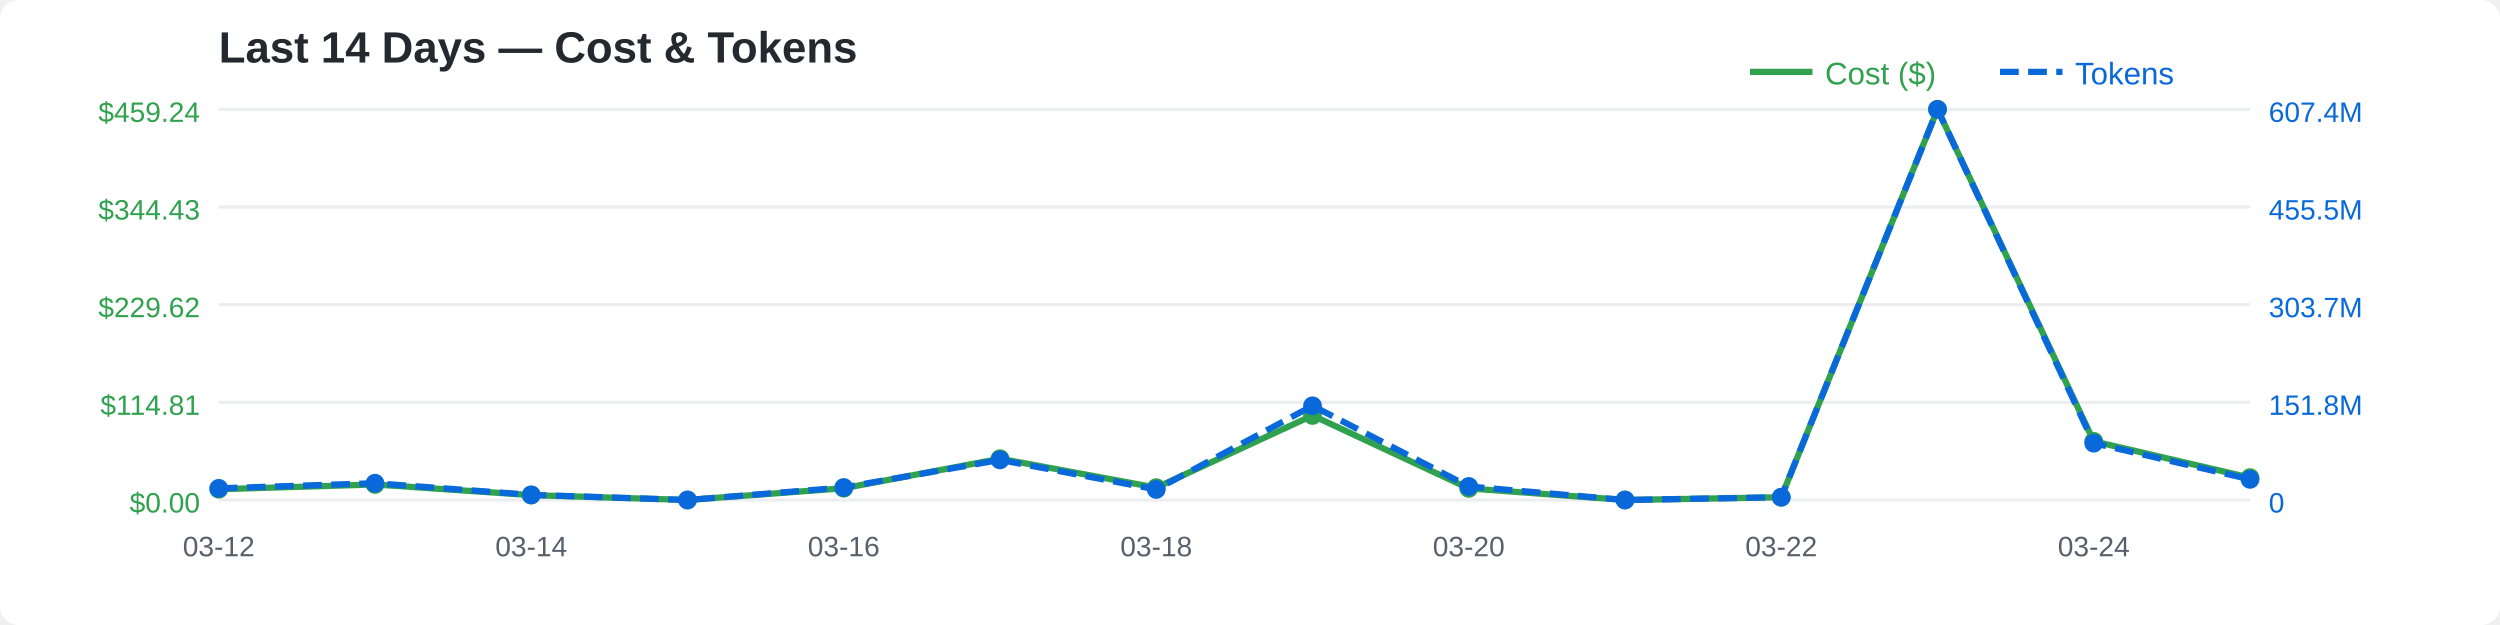
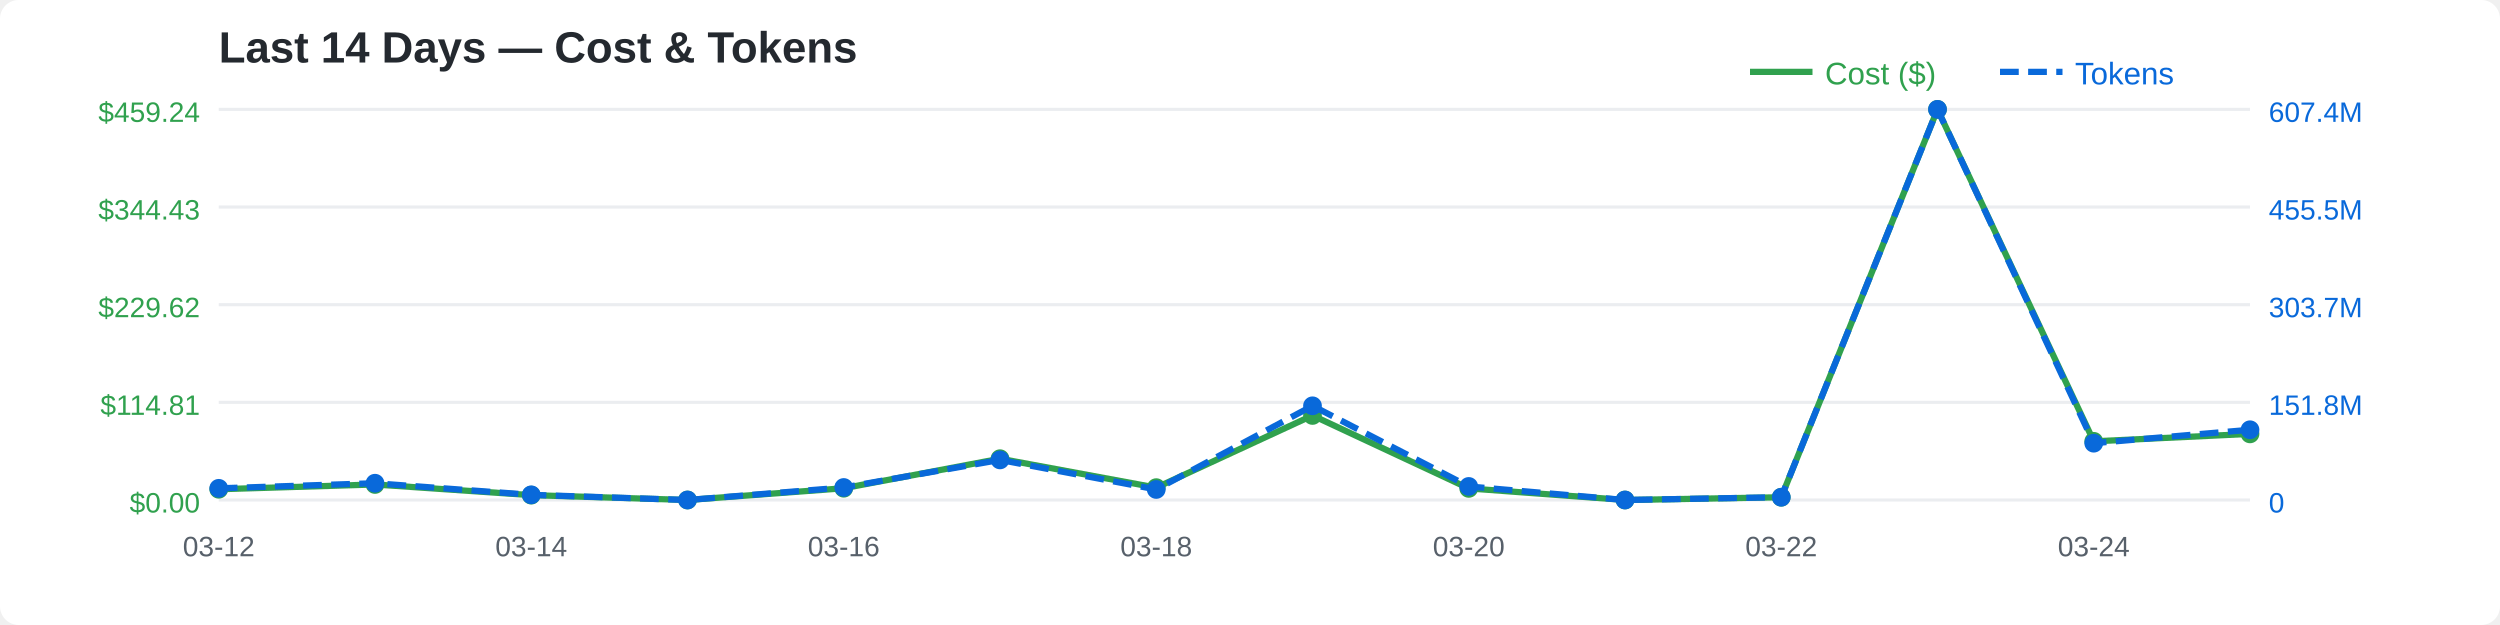
<svg xmlns="http://www.w3.org/2000/svg" width="800" height="200" viewBox="0 0 800 200">
  <rect width="800" height="200" fill="#ffffff" rx="6" />
  <text x="70" y="20" font-family="Arial, sans-serif" font-size="14" fill="#24292f" font-weight="bold">Last 14 Days — Cost &amp; Tokens</text>
  <line x1="70" y1="35.0" x2="720" y2="35.0" stroke="#ebedf0" stroke-width="1" />
  <line x1="70" y1="66.25" x2="720" y2="66.25" stroke="#ebedf0" stroke-width="1" />
  <line x1="70" y1="97.5" x2="720" y2="97.5" stroke="#ebedf0" stroke-width="1" />
  <line x1="70" y1="128.75" x2="720" y2="128.75" stroke="#ebedf0" stroke-width="1" />
  <line x1="70" y1="160.0" x2="720" y2="160.0" stroke="#ebedf0" stroke-width="1" />
  <text x="70.0" y="178" font-family="Arial, sans-serif" font-size="9" fill="#57606a" text-anchor="middle">03-12</text>
  <text x="170.0" y="178" font-family="Arial, sans-serif" font-size="9" fill="#57606a" text-anchor="middle">03-14</text>
  <text x="270.0" y="178" font-family="Arial, sans-serif" font-size="9" fill="#57606a" text-anchor="middle">03-16</text>
  <text x="370.0" y="178" font-family="Arial, sans-serif" font-size="9" fill="#57606a" text-anchor="middle">03-18</text>
  <text x="470.0" y="178" font-family="Arial, sans-serif" font-size="9" fill="#57606a" text-anchor="middle">03-20</text>
  <text x="570.0" y="178" font-family="Arial, sans-serif" font-size="9" fill="#57606a" text-anchor="middle">03-22</text>
  <text x="670.0" y="178" font-family="Arial, sans-serif" font-size="9" fill="#57606a" text-anchor="middle">03-24</text>
  <text x="64" y="39.0" font-family="Arial, sans-serif" font-size="9" fill="#30a14e" text-anchor="end">$459.24</text>
  <text x="64" y="70.25" font-family="Arial, sans-serif" font-size="9" fill="#30a14e" text-anchor="end">$344.43</text>
  <text x="64" y="101.5" font-family="Arial, sans-serif" font-size="9" fill="#30a14e" text-anchor="end">$229.62</text>
  <text x="64" y="132.75" font-family="Arial, sans-serif" font-size="9" fill="#30a14e" text-anchor="end">$114.81</text>
  <text x="64" y="164.0" font-family="Arial, sans-serif" font-size="9" fill="#30a14e" text-anchor="end">$0.00</text>
  <text x="726" y="39.0" font-family="Arial, sans-serif" font-size="9" fill="#0969da">607.4M</text>
  <text x="726" y="70.25" font-family="Arial, sans-serif" font-size="9" fill="#0969da">455.5M</text>
  <text x="726" y="101.5" font-family="Arial, sans-serif" font-size="9" fill="#0969da">303.7M</text>
  <text x="726" y="132.75" font-family="Arial, sans-serif" font-size="9" fill="#0969da">151.8M</text>
  <text x="726" y="164.0" font-family="Arial, sans-serif" font-size="9" fill="#0969da">0</text>
-   <polyline points="70.0,156.561 120.0,155.033 170.0,158.443 220.0,160.0 270.0,156.235 320.0,146.785 370.0,156.047 420.0,132.945 470.0,156.288 520.0,160.0 570.0,159.123 620.0,35.0 670.0,141.223 720.0,152.841" fill="none" stroke="#30a14e" stroke-width="2" />
+   <polyline points="70.0,156.561 120.0,155.033 170.0,158.443 220.0,160.0 270.0,156.235 320.0,146.785 370.0,156.047 420.0,132.945 470.0,156.288 520.0,160.0 570.0,159.123 620.0,35.0 670.0,141.223 720.0,138.839" fill="none" stroke="#30a14e" stroke-width="2" />
  <circle cx="70.0" cy="156.561" r="3" fill="#30a14e">
    </circle>
  <circle cx="120.0" cy="155.033" r="3" fill="#30a14e">
    </circle>
  <circle cx="170.0" cy="158.443" r="3" fill="#30a14e">
    </circle>
  <circle cx="220.0" cy="160.0" r="3" fill="#30a14e">
    </circle>
  <circle cx="270.0" cy="156.235" r="3" fill="#30a14e">
    </circle>
  <circle cx="320.0" cy="146.785" r="3" fill="#30a14e">
    </circle>
  <circle cx="370.0" cy="156.047" r="3" fill="#30a14e">
    </circle>
  <circle cx="420.0" cy="132.945" r="3" fill="#30a14e">
    </circle>
  <circle cx="470.0" cy="156.288" r="3" fill="#30a14e">
    </circle>
  <circle cx="520.0" cy="160.0" r="3" fill="#30a14e">
    </circle>
  <circle cx="570.0" cy="159.123" r="3" fill="#30a14e">
    </circle>
  <circle cx="620.0" cy="35.0" r="3" fill="#30a14e">
    </circle>
  <circle cx="670.0" cy="141.223" r="3" fill="#30a14e">
    </circle>
-   <circle cx="720.0" cy="152.841" r="3" fill="#30a14e">
+   <circle cx="720.0" cy="138.839" r="3" fill="#30a14e">
    </circle>
-   <polyline points="70.0,156.265 120.0,154.633 170.0,158.348 220.0,160.0 270.0,155.999 320.0,147.169 370.0,156.63 420.0,129.859 470.0,155.662 520.0,160.0 570.0,159.105 620.0,35.0 670.0,141.82 720.0,153.395" fill="none" stroke="#0969da" stroke-width="2" stroke-dasharray="6,3" />
+   <polyline points="70.0,156.265 120.0,154.633 170.0,158.348 220.0,160.0 270.0,155.999 320.0,147.169 370.0,156.63 420.0,129.859 470.0,155.662 520.0,160.0 570.0,159.105 620.0,35.0 670.0,141.82 720.0,137.525" fill="none" stroke="#0969da" stroke-width="2" stroke-dasharray="6,3" />
  <circle cx="70.0" cy="156.265" r="3" fill="#0969da">
    </circle>
  <circle cx="120.0" cy="154.633" r="3" fill="#0969da">
    </circle>
  <circle cx="170.0" cy="158.348" r="3" fill="#0969da">
    </circle>
  <circle cx="220.0" cy="160.0" r="3" fill="#0969da">
    </circle>
  <circle cx="270.0" cy="155.999" r="3" fill="#0969da">
    </circle>
  <circle cx="320.0" cy="147.169" r="3" fill="#0969da">
    </circle>
  <circle cx="370.0" cy="156.63" r="3" fill="#0969da">
    </circle>
  <circle cx="420.0" cy="129.859" r="3" fill="#0969da">
    </circle>
  <circle cx="470.0" cy="155.662" r="3" fill="#0969da">
    </circle>
  <circle cx="520.0" cy="160.0" r="3" fill="#0969da">
    </circle>
  <circle cx="570.0" cy="159.105" r="3" fill="#0969da">
    </circle>
  <circle cx="620.0" cy="35.0" r="3" fill="#0969da">
    </circle>
  <circle cx="670.0" cy="141.82" r="3" fill="#0969da">
    </circle>
-   <circle cx="720.0" cy="153.395" r="3" fill="#0969da">
+   <circle cx="720.0" cy="137.525" r="3" fill="#0969da">
    </circle>
  <line x1="560" y1="23" x2="580" y2="23" stroke="#30a14e" stroke-width="2" />
  <text x="584" y="27" font-family="Arial, sans-serif" font-size="10" fill="#30a14e">Cost ($)</text>
  <line x1="640" y1="23" x2="660" y2="23" stroke="#0969da" stroke-width="2" stroke-dasharray="6,3" />
  <text x="664" y="27" font-family="Arial, sans-serif" font-size="10" fill="#0969da">Tokens</text>
</svg>
